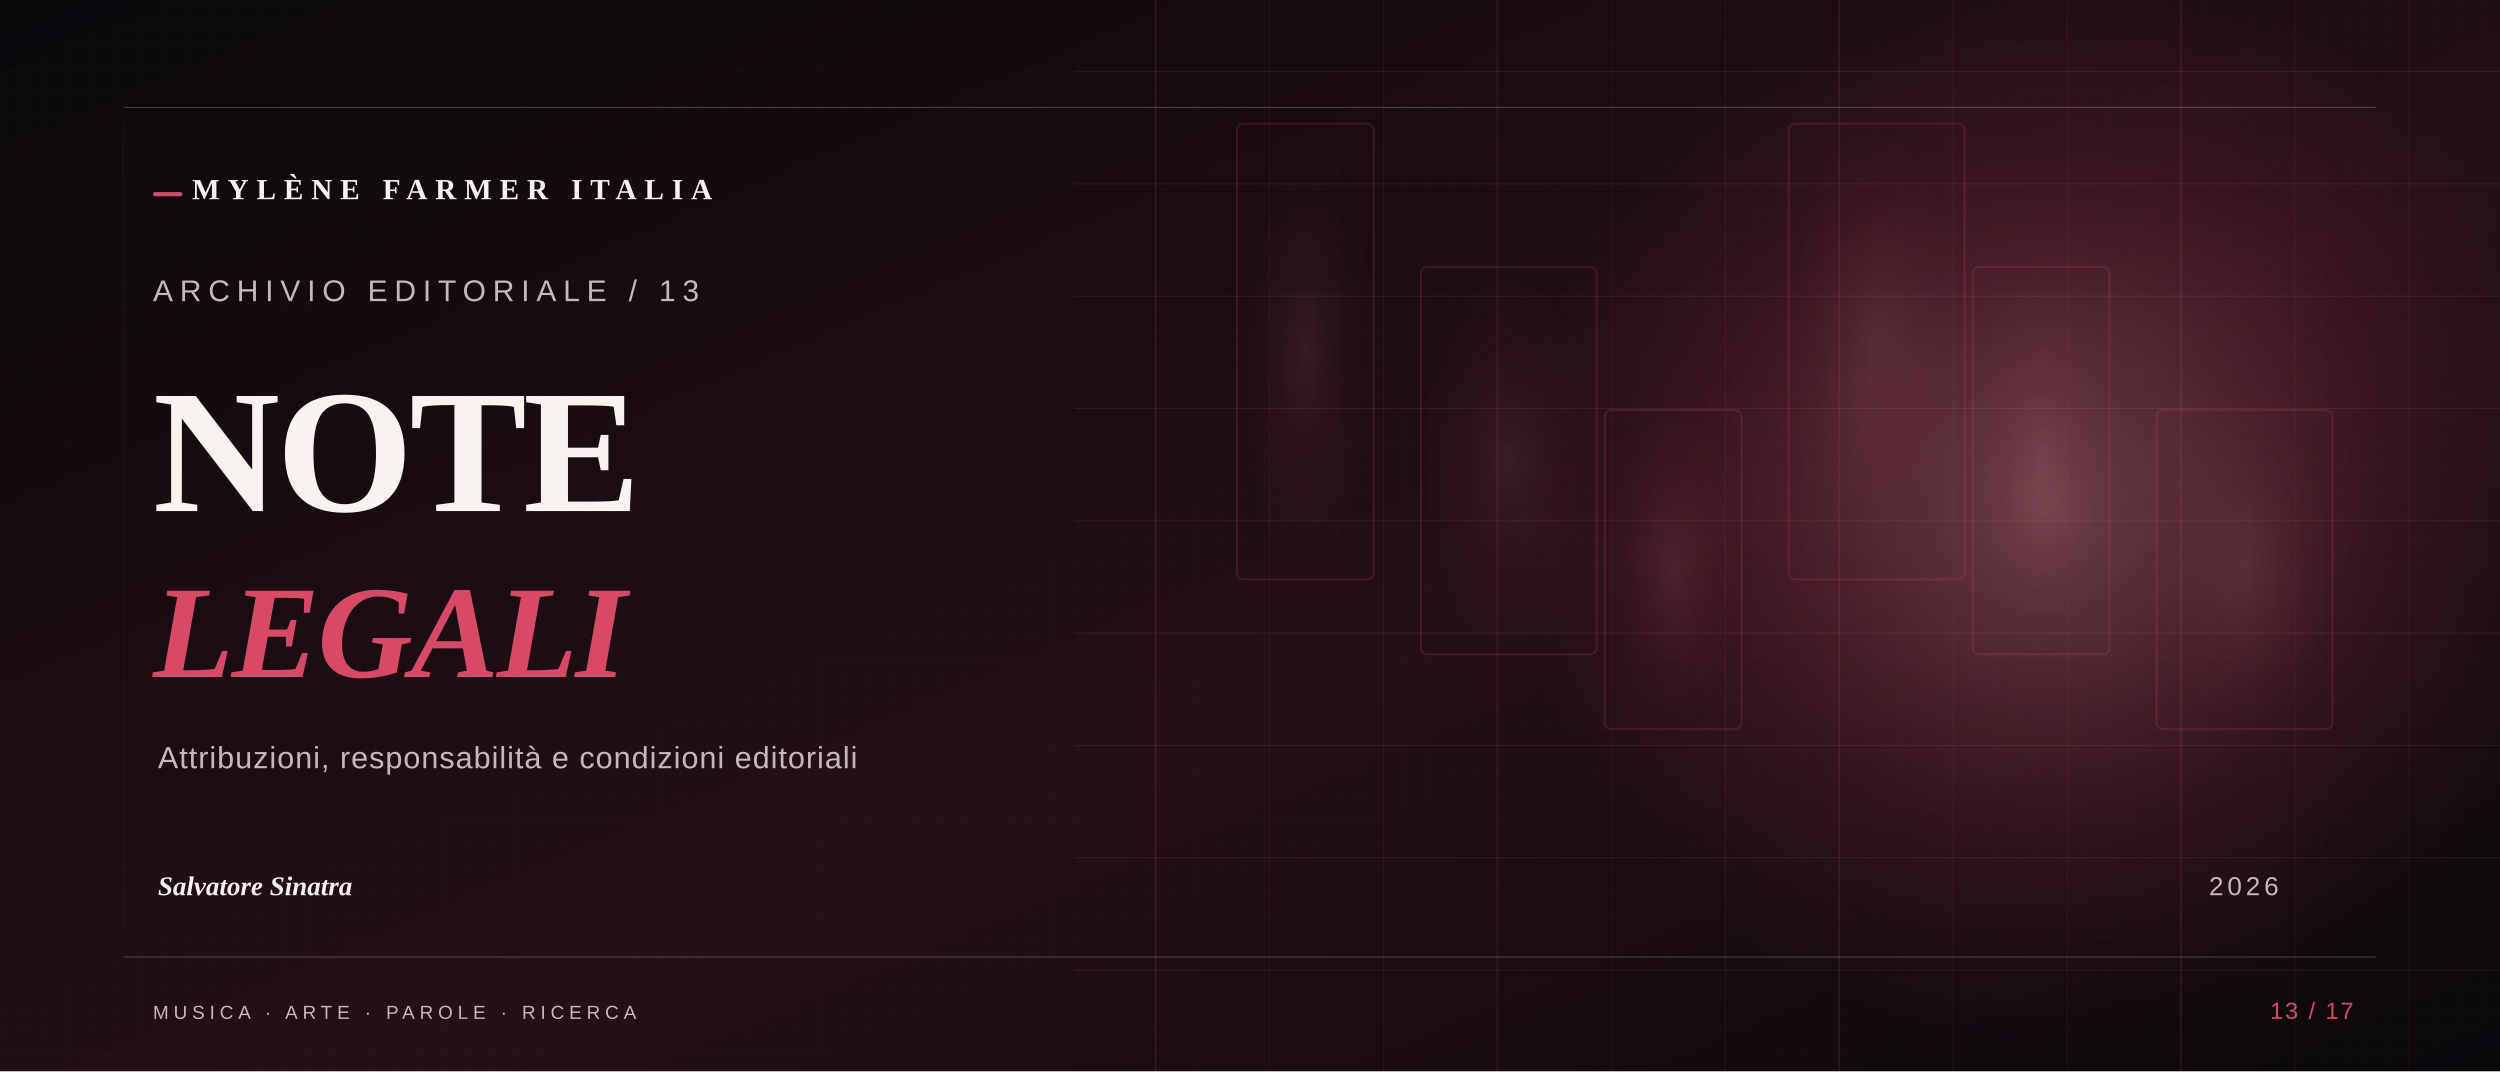
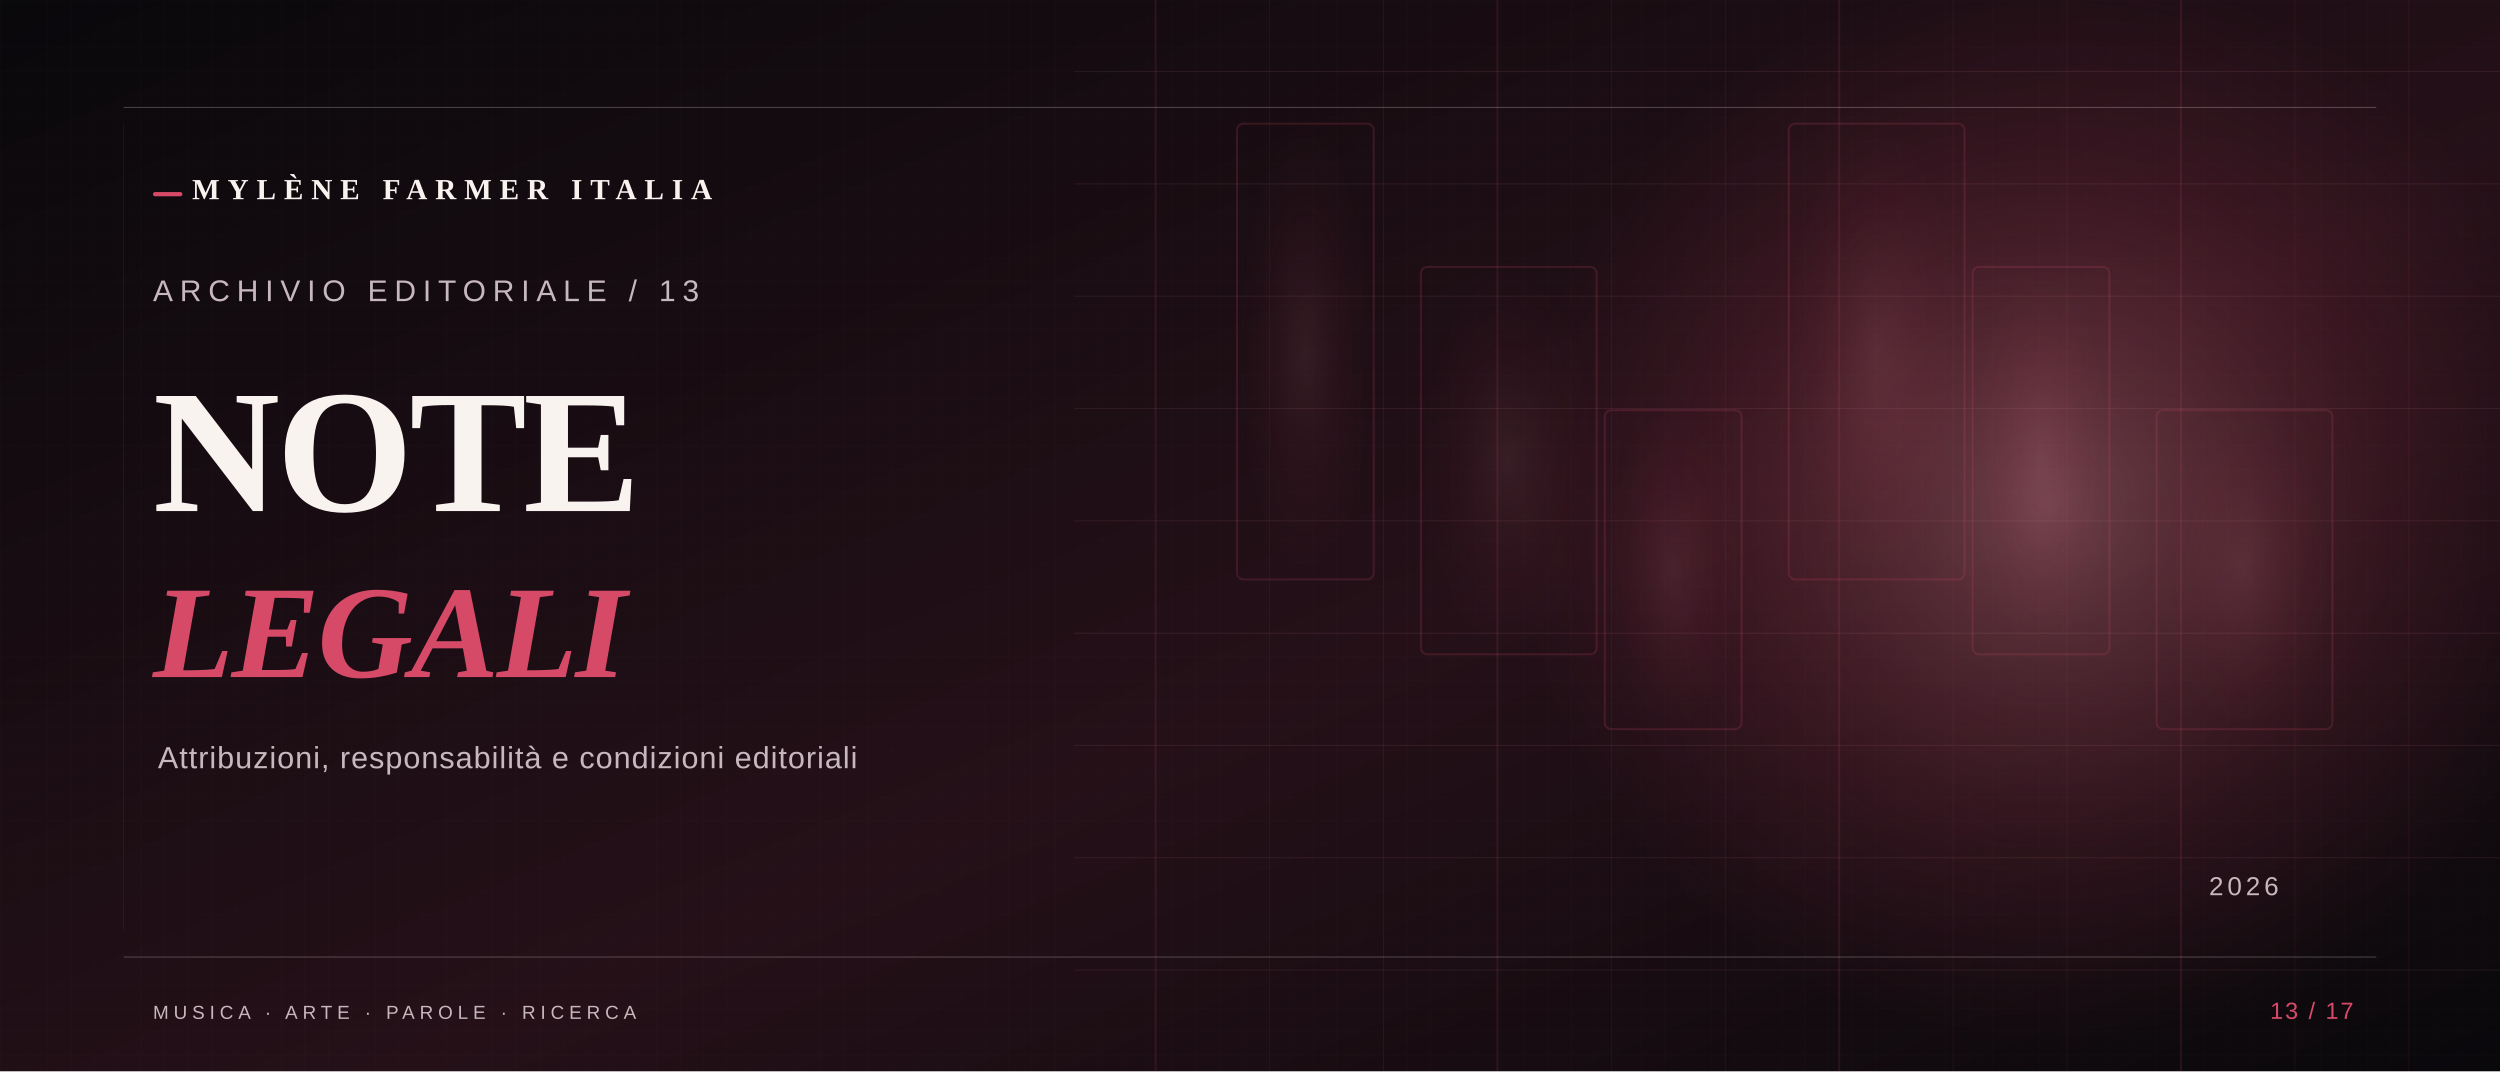
<svg xmlns="http://www.w3.org/2000/svg" width="7680" height="3291" viewBox="0 0 7680 3291" role="img" aria-label="Banner editoriale NOTE LEGALI — Mylène Farmer Italia">
  <defs>
    <linearGradient id="base" x1="0" y1="0" x2="1" y2="1">
      <stop offset="0" stop-color="#09080b" />
      <stop offset=".58" stop-color="#251018" />
      <stop offset="1" stop-color="#09080b" />
    </linearGradient>
    <radialGradient id="orb" cx="50%" cy="50%" r="50%">
      <stop offset="0" stop-color="#ff9fa9" stop-opacity=".55" />
      <stop offset=".65" stop-color="#d64a68" stop-opacity=".19" />
      <stop offset="1" stop-color="#d64a68" stop-opacity="0" />
    </radialGradient>
    <linearGradient id="ribbon" x1="0" y1="0" x2="1" y2="1">
      <stop offset="0" stop-color="#d64a68" stop-opacity="0" />
      <stop offset=".5" stop-color="#d64a68" stop-opacity=".75" />
      <stop offset="1" stop-color="#ff9fa9" stop-opacity="0" />
    </linearGradient>
    <pattern id="micro" width="72" height="72" patternUnits="userSpaceOnUse">
      <path d="M72 0H0V72" fill="none" stroke="#f9f3f0" stroke-width="1" opacity=".045" />
    </pattern>
  </defs>
  <rect width="7680" height="3291" fill="url(#base)" />
  <rect width="7680" height="3291" fill="url(#micro)" />
  <circle cx="6300" cy="1550" r="1660" fill="url(#orb)" opacity=".62" />
  <path d="M 3550 0 V 3291" stroke="#d64a68" stroke-width="6" opacity=".13" />
  <path d="M 3900 0 V 3291" stroke="#d64a68" stroke-width="2" opacity=".13" />
  <path d="M 4250 0 V 3291" stroke="#d64a68" stroke-width="2" opacity=".13" />
  <path d="M 4600 0 V 3291" stroke="#d64a68" stroke-width="6" opacity=".13" />
  <path d="M 4950 0 V 3291" stroke="#d64a68" stroke-width="2" opacity=".13" />
  <path d="M 5300 0 V 3291" stroke="#d64a68" stroke-width="2" opacity=".13" />
  <path d="M 5650 0 V 3291" stroke="#d64a68" stroke-width="6" opacity=".13" />
  <path d="M 6000 0 V 3291" stroke="#d64a68" stroke-width="2" opacity=".13" />
  <path d="M 6350 0 V 3291" stroke="#d64a68" stroke-width="2" opacity=".13" />
  <path d="M 6700 0 V 3291" stroke="#d64a68" stroke-width="6" opacity=".13" />
  <path d="M 7050 0 V 3291" stroke="#d64a68" stroke-width="2" opacity=".13" />
  <path d="M 7400 0 V 3291" stroke="#d64a68" stroke-width="2" opacity=".13" />
  <path d="M 7750 0 V 3291" stroke="#d64a68" stroke-width="6" opacity=".13" />
  <path d="M 3300 220 H 7680" stroke="#ff9fa9" stroke-width="3" opacity=".09" />
  <path d="M 3300 565 H 7680" stroke="#ff9fa9" stroke-width="3" opacity=".09" />
  <path d="M 3300 910 H 7680" stroke="#ff9fa9" stroke-width="3" opacity=".09" />
  <path d="M 3300 1255 H 7680" stroke="#ff9fa9" stroke-width="3" opacity=".09" />
  <path d="M 3300 1600 H 7680" stroke="#ff9fa9" stroke-width="3" opacity=".09" />
  <path d="M 3300 1945 H 7680" stroke="#ff9fa9" stroke-width="3" opacity=".09" />
  <path d="M 3300 2290 H 7680" stroke="#ff9fa9" stroke-width="3" opacity=".09" />
  <path d="M 3300 2635 H 7680" stroke="#ff9fa9" stroke-width="3" opacity=".09" />
  <path d="M 3300 2980 H 7680" stroke="#ff9fa9" stroke-width="3" opacity=".09" />
  <rect x="3800" y="380" width="420" height="1400" rx="20" fill="url(#orb)" stroke="#d64a68" stroke-width="6" opacity=".18" />
  <rect x="4365" y="820" width="540" height="1190" rx="20" fill="url(#orb)" stroke="#d64a68" stroke-width="6" opacity=".18" />
  <rect x="4930" y="1260" width="420" height="980" rx="20" fill="url(#orb)" stroke="#d64a68" stroke-width="6" opacity=".18" />
  <rect x="5495" y="380" width="540" height="1400" rx="20" fill="url(#orb)" stroke="#d64a68" stroke-width="6" opacity=".18" />
  <rect x="6060" y="820" width="420" height="1190" rx="20" fill="url(#orb)" stroke="#d64a68" stroke-width="6" opacity=".18" />
  <rect x="6625" y="1260" width="540" height="980" rx="20" fill="url(#orb)" stroke="#d64a68" stroke-width="6" opacity=".18" />
  <path d="M 380 330 H 7300" stroke="#f9f3f0" stroke-width="3" opacity=".26" />
  <path d="M 380 2940 H 7300" stroke="#f9f3f0" stroke-width="3" opacity=".26" />
  <path d="M 380 380 V 2860" stroke="#f9f3f0" stroke-width="2" opacity=".08" />
  <rect x="470" y="590" width="90" height="13" rx="6" fill="#d64a68" />
  <text x="590" y="612" fill="#f9f3f0" font-family="Times New Roman, Liberation Serif, serif" font-weight="700" font-size="90" letter-spacing="24">MYLÈNE FARMER ITALIA</text>
  <text x="470" y="925" fill="#c7b7be" font-family="Arial, Helvetica, sans-serif" font-size="92" letter-spacing="21">ARCHIVIO EDITORIALE  /  13</text>
  <text x="470" y="1570" fill="#f9f3f0" font-family="Times New Roman, Liberation Serif, serif" font-weight="700" font-size="540" letter-spacing="-11">NOTE</text>
  <text x="470" y="2080" fill="#d64a68" font-family="Times New Roman, Liberation Serif, serif" font-weight="700" font-style="italic" font-size="405" letter-spacing="-6">LEGALI</text>
  <text x="485" y="2360" fill="#c7b7be" font-family="Arial, Helvetica, sans-serif" font-size="94" letter-spacing="3">Attribuzioni, responsabilità e condizioni editoriali</text>
-   <text x="485" y="2750" fill="#f9f3f0" font-family="Times New Roman, Liberation Serif, serif" font-size="83" font-style="italic" font-weight="700">Salvatore Sinatra</text>
  <text x="7000" y="2750" text-anchor="end" fill="#c7b7be" font-family="Arial, Helvetica, sans-serif" font-size="80" letter-spacing="12">2026</text>
  <text x="470" y="3130" fill="#c7b7be" font-family="Arial, Helvetica, sans-serif" font-size="58" letter-spacing="15">MUSICA  ·  ARTE  ·  PAROLE  ·  RICERCA</text>
  <text x="7230" y="3130" text-anchor="end" fill="#d64a68" font-family="Arial, Helvetica, sans-serif" font-size="72" letter-spacing="6">13 / 17</text>
</svg>
